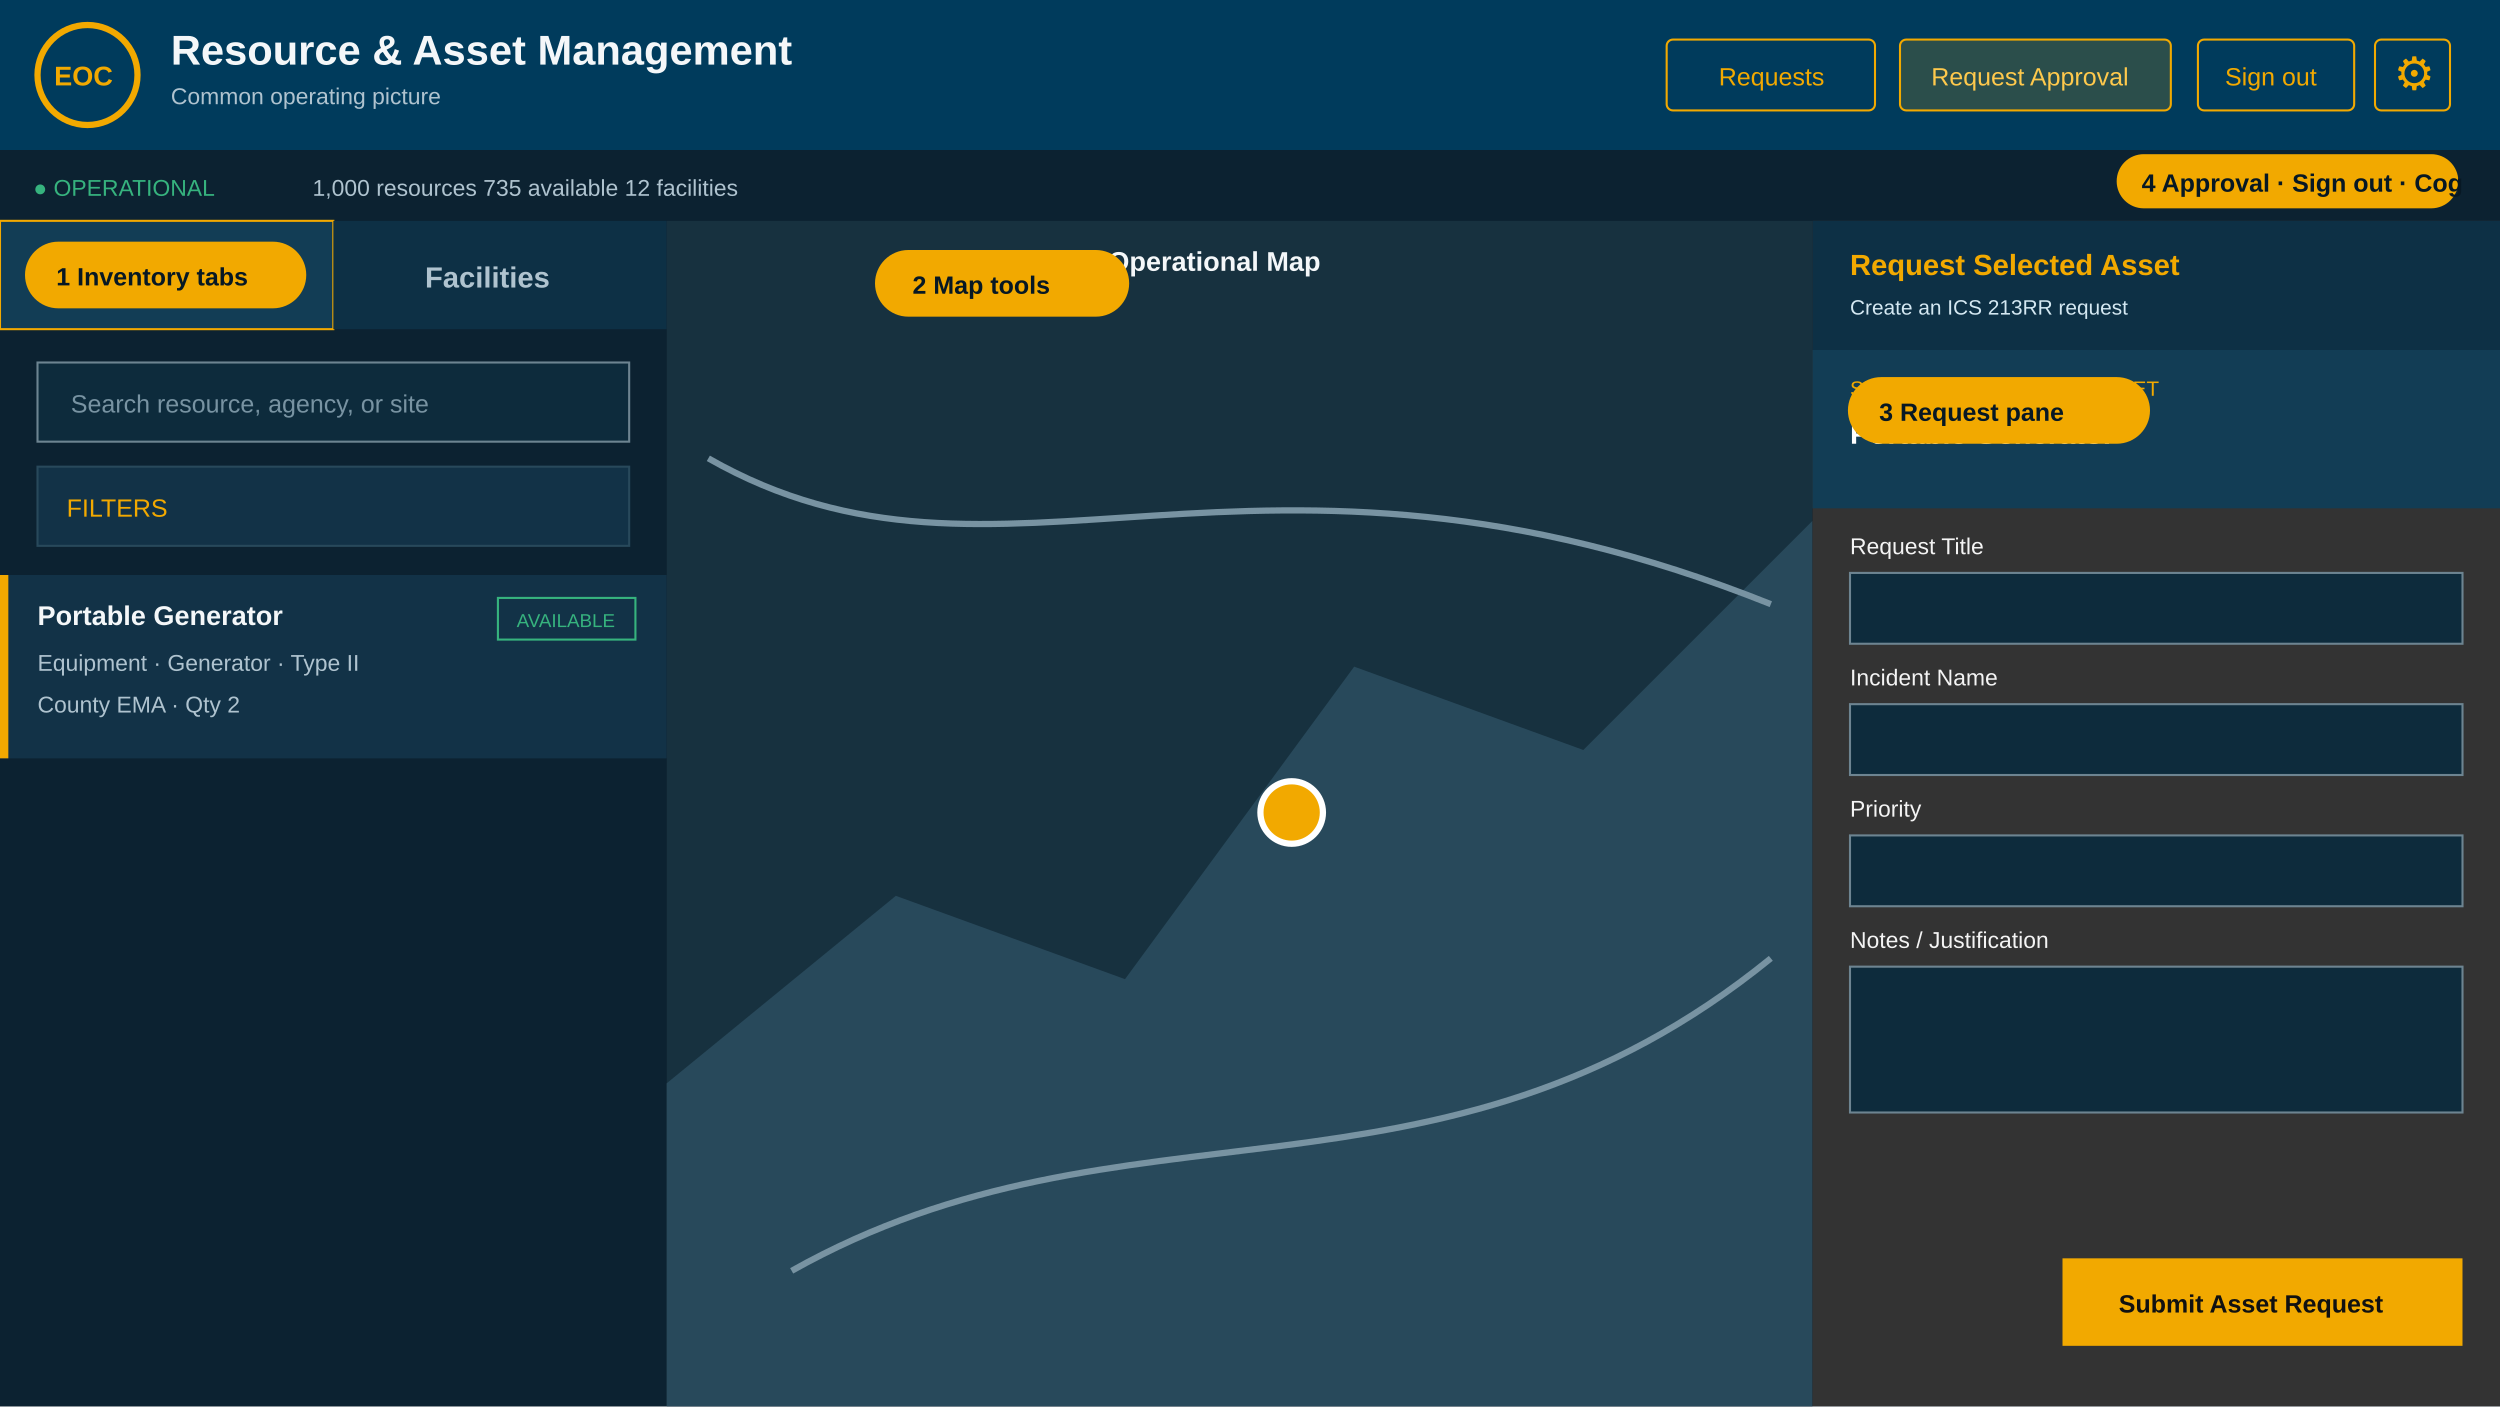
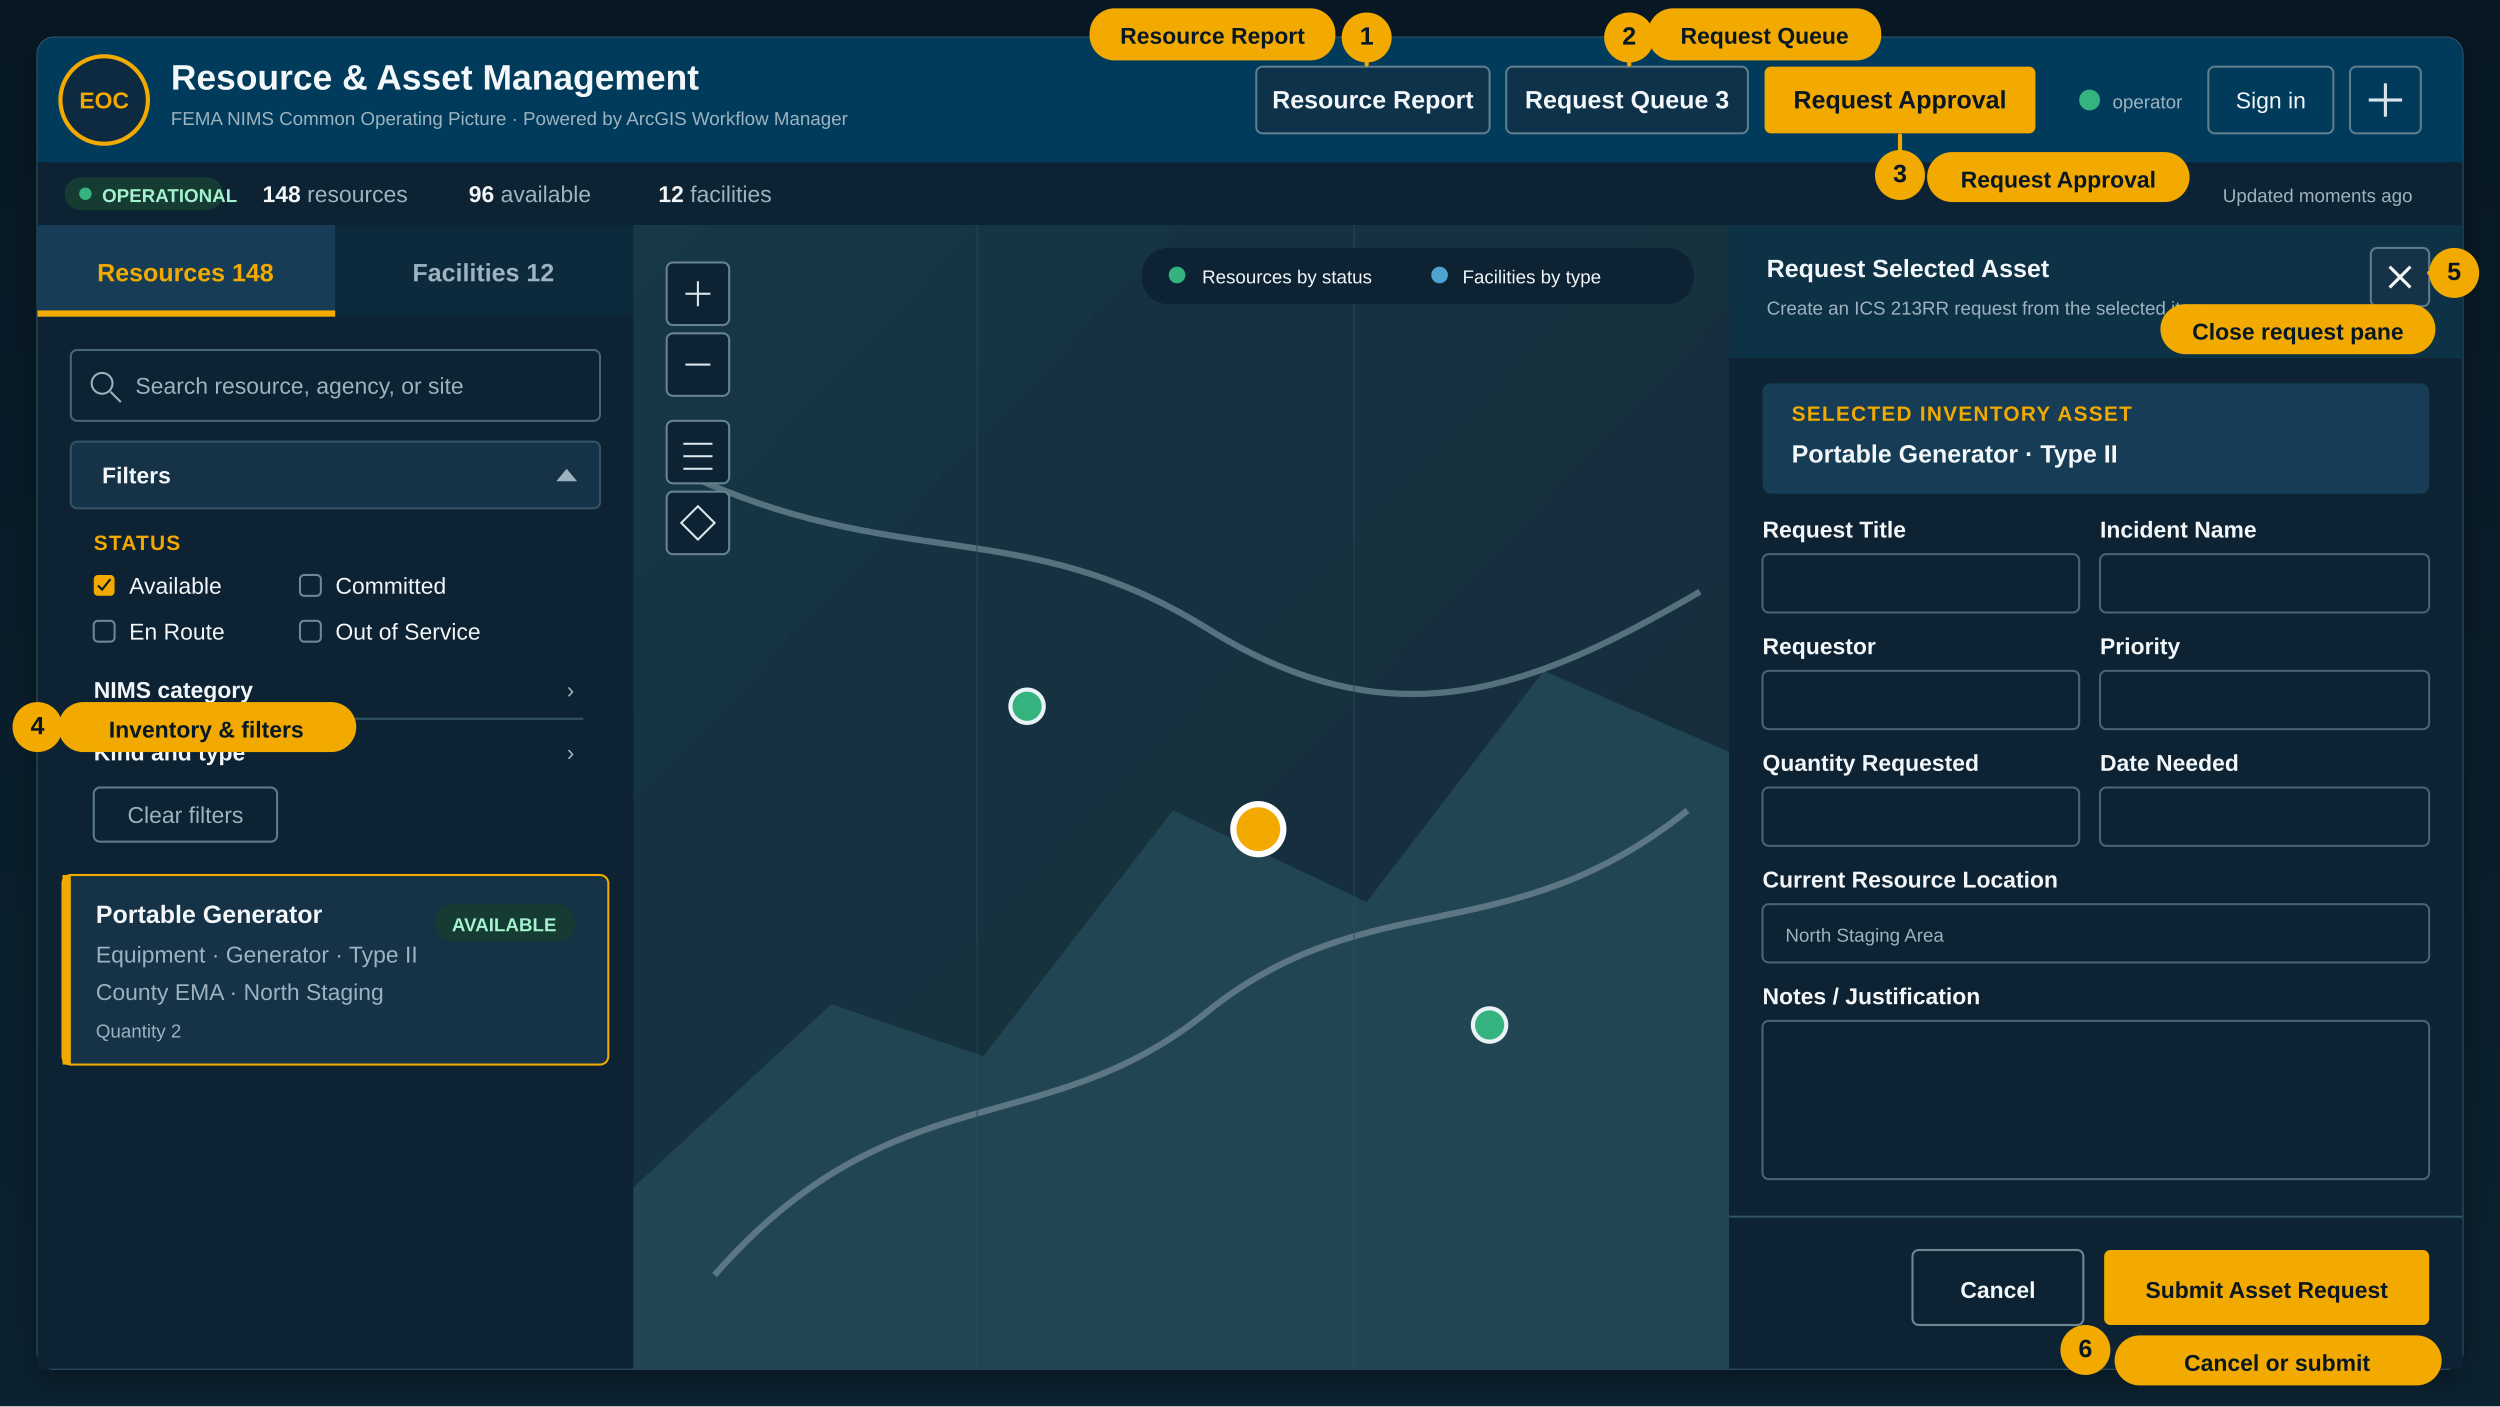
- <svg xmlns="http://www.w3.org/2000/svg" width="1200" height="675" viewBox="0 0 1200 675" role="img" aria-labelledby="t d">
-   <rect width="1200" height="675" fill="#071824" />
-   <rect width="1200" height="72" fill="#003b5c" />
-   <circle cx="42" cy="36" r="24" fill="none" stroke="#f2a900" stroke-width="3" />
-   <text x="26" y="41" fill="#f2a900" font-family="Arial" font-weight="700" font-size="13">EOC</text>
-   <text x="82" y="31" fill="#f4f7f9" font-family="Arial" font-weight="700" font-size="20">Resource &amp; Asset Management</text>
-   <text x="82" y="50" fill="#afc3cf" font-family="Arial" font-size="11">Common operating picture</text>
-   <rect x="800" y="19" width="100" height="34" rx="3" fill="none" stroke="#f2a900" />
-   <text x="825" y="41" fill="#f2a900" font-family="Arial" font-size="12">Requests</text>
-   <rect x="912" y="19" width="130" height="34" rx="3" fill="#f2a900" fill-opacity=".18" stroke="#f2a900" />
-   <text x="927" y="41" fill="#ffc94c" font-family="Arial" font-size="12">Request Approval</text>
-   <rect x="1055" y="19" width="75" height="34" rx="3" fill="none" stroke="#f2a900" />
-   <text x="1068" y="41" fill="#f2a900" font-family="Arial" font-size="12">Sign out</text>
-   <rect x="1140" y="19" width="36" height="34" rx="3" fill="none" stroke="#f2a900" />
-   <text x="1149" y="43" fill="#f2a900" font-family="Arial" font-size="22">⚙</text>
-   <rect y="72" width="1200" height="34" fill="#0c2231" />
-   <text x="16" y="94" fill="#36b37e" font-family="Arial" font-size="11">● OPERATIONAL</text>
-   <text x="150" y="94" fill="#afc3cf" font-family="Arial" font-size="11">1,000 resources   735 available   12 facilities</text>
-   <rect y="106" width="320" height="569" fill="#0c2231" />
-   <rect x="0" y="106" width="160" height="52" fill="#123d55" stroke="#f2a900" stroke-width="0 0 3 0" />
-   <rect x="160" y="106" width="160" height="52" fill="#0d3045" />
-   <text x="44" y="138" fill="#f2a900" font-family="Arial" font-weight="700" font-size="14">Resources</text>
-   <text x="204" y="138" fill="#afc3cf" font-family="Arial" font-weight="700" font-size="14">Facilities</text>
-   <rect x="18" y="174" width="284" height="38" fill="#0d2b3c" stroke="#6d8491" />
-   <text x="34" y="198" fill="#7893a2" font-family="Arial" font-size="12">Search resource, agency, or site</text>
-   <rect x="18" y="224" width="284" height="38" fill="#123247" stroke="#28495b" />
-   <text x="32" y="248" fill="#f2a900" font-family="Arial" font-size="12">FILTERS</text>
-   <g font-family="Arial">
-     <rect x="0" y="276" width="320" height="88" fill="#123247" />
-     <rect x="0" y="276" width="4" height="88" fill="#f2a900" />
-     <text x="18" y="300" fill="#f4f7f9" font-weight="700" font-size="13">Portable Generator</text>
-     <text x="18" y="322" fill="#afc3cf" font-size="11">Equipment · Generator · Type II</text>
-     <text x="18" y="342" fill="#afc3cf" font-size="11">County EMA · Qty 2</text>
-     <rect x="239" y="287" width="66" height="20" fill="none" stroke="#36b37e" />
-     <text x="248" y="301" fill="#36b37e" font-size="9">AVAILABLE</text>
+ <svg xmlns="http://www.w3.org/2000/svg" width="1200" height="675" viewBox="0 0 1200 675" role="img" aria-labelledby="title desc">
+   <defs>
+     <linearGradient id="bg" x2="0" y2="1">
+       <stop stop-color="#071824" />
+       <stop offset="1" stop-color="#0b2230" />
+     </linearGradient>
+     <linearGradient id="map" x2="1" y2="1">
+       <stop stop-color="#173746" />
+       <stop offset="1" stop-color="#102936" />
+     </linearGradient>
+     <filter id="shadow" x="-20%" y="-20%" width="140%" height="140%">
+       <feDropShadow dx="0" dy="5" stdDeviation="7" flood-color="#000" flood-opacity=".34" />
+     </filter>
+     <style>
+       text{font-family:Arial,Helvetica,sans-serif}.ui{fill:#f4f7f9}.muted{fill:#9eb3bf}.tiny{font-size:9px}.small{font-size:11px}.label{font-size:10px;font-weight:700;letter-spacing:.6px}.body{font-size:12px}.strong{font-weight:700}.line{stroke:#315366;stroke-width:1}.field{fill:#0a2130;stroke:#486477}.call{fill:#f2a900}.callText{fill:#071824;font-size:11px;font-weight:700}.leader{fill:none;stroke:#f2a900;stroke-width:2;stroke-linecap:round;stroke-linejoin:round}.num{fill:#071824;font-size:12px;font-weight:700;text-anchor:middle;dominant-baseline:middle}
+     </style>
+   </defs>
+   <rect width="1200" height="675" fill="url(#bg)" />
+   <g filter="url(#shadow)">
+     <rect x="18" y="18" width="1164" height="639" rx="8" fill="#081b27" stroke="#315366" />
+     <rect x="18" y="18" width="1164" height="60" rx="8" fill="#003b5c" />
+     <rect x="18" y="70" width="1164" height="8" fill="#003b5c" />
+     <circle cx="50" cy="48" r="21" fill="#082b40" stroke="#f2a900" stroke-width="2" />
+     <text x="50" y="52" text-anchor="middle" fill="#f2a900" font-size="11" font-weight="700">EOC</text>
+     <text x="82" y="43" class="ui strong" font-size="17">Resource &amp; Asset Management</text>
+     <text x="82" y="60" class="muted tiny">FEMA NIMS Common Operating Picture · Powered by ArcGIS Workflow Manager</text>
+     <g class="body strong">
+       <rect x="603" y="32" width="112" height="32" rx="3" fill="#0a3048" stroke="#5e7b8b" />
+       <text x="659" y="52" text-anchor="middle" class="ui">Resource Report</text>
+       <rect x="723" y="32" width="116" height="32" rx="3" fill="#0a3048" stroke="#5e7b8b" />
+       <text x="781" y="52" text-anchor="middle" class="ui">Request Queue  3</text>
+       <rect x="847" y="32" width="130" height="32" rx="3" fill="#f2a900" />
+       <text x="912" y="52" text-anchor="middle" fill="#071824">Request Approval</text>
+     </g>
+     <circle cx="1003" cy="48" r="5" fill="#36b37e" />
+     <text x="1014" y="52" class="muted tiny">operator</text>
+     <rect x="1060" y="32" width="60" height="32" rx="3" fill="none" stroke="#5e7b8b" />
+     <text x="1090" y="52" text-anchor="middle" class="ui small">Sign in</text>
+     <rect x="1128" y="32" width="34" height="32" rx="3" fill="none" stroke="#5e7b8b" />
+     <path d="M1145 40v16M1137 48h16" stroke="#d9e4ea" stroke-width="1.5" />
+     <rect x="18" y="78" width="1164" height="30" fill="#0c2231" />
+     <rect x="31" y="85" width="76" height="16" rx="8" fill="#123b31" />
+     <circle cx="41" cy="93" r="3" fill="#36b37e" />
+     <text x="49" y="97" fill="#a5f2d1" class="tiny strong">OPERATIONAL</text>
+     <text x="126" y="97" class="muted small">
+       <tspan class="ui strong">148</tspan> resources</text>
+     <text x="225" y="97" class="muted small">
+       <tspan class="ui strong">96</tspan> available</text>
+     <text x="316" y="97" class="muted small">
+       <tspan class="ui strong">12</tspan> facilities</text>
+     <text x="1158" y="97" text-anchor="end" class="muted tiny">Updated moments ago</text>
+     <rect x="18" y="108" width="286" height="549" fill="#0c2231" />
+     <rect x="18" y="108" width="143" height="44" fill="#123d55" />
+     <rect x="18" y="149" width="143" height="3" fill="#f2a900" />
+     <rect x="161" y="108" width="143" height="44" fill="#0d2b3c" />
+     <text x="89" y="135" text-anchor="middle" fill="#f2a900" class="body strong">Resources  148</text>
+     <text x="232" y="135" text-anchor="middle" class="muted body strong">Facilities  12</text>
+     <rect x="34" y="168" width="254" height="34" rx="3" class="field" />
+     <circle cx="49" cy="184" r="5" fill="none" stroke="#9eb3bf" />
+     <path d="M53 188l5 5" stroke="#9eb3bf" />
+     <text x="65" y="189" class="muted small">Search resource, agency, or site</text>
+     <rect x="34" y="212" width="254" height="32" rx="3" fill="#123247" stroke="#315366" />
+     <text x="49" y="232" class="ui small strong">Filters</text>
+     <path d="M272 225l-5 6h10z" fill="#9eb3bf" />
+     <text x="45" y="264" fill="#f2a900" class="label">STATUS</text>
+     <g class="small ui">
+       <rect x="45" y="276" width="10" height="10" rx="2" fill="#f2a900" />
+       <path d="M47 281l2 2 4-5" fill="none" stroke="#071824" />
+       <text x="62" y="285">Available</text>
+       <rect x="144" y="276" width="10" height="10" rx="2" fill="#0a2130" stroke="#6c8796" />
+       <text x="161" y="285">Committed</text>
+       <rect x="45" y="298" width="10" height="10" rx="2" fill="#0a2130" stroke="#6c8796" />
+       <text x="62" y="307">En Route</text>
+       <rect x="144" y="298" width="10" height="10" rx="2" fill="#0a2130" stroke="#6c8796" />
+       <text x="161" y="307">Out of Service</text>
+     </g>
+     <g class="small">
+       <text x="45" y="335" class="ui strong">NIMS category</text>
+       <text x="272" y="335" class="muted">›</text>
+       <line x1="42" y1="345" x2="280" y2="345" class="line" />
+       <text x="45" y="365" class="ui strong">Kind and type</text>
+       <text x="272" y="365" class="muted">›</text>
+       <rect x="45" y="378" width="88" height="26" rx="3" fill="none" stroke="#5e7b8b" />
+       <text x="89" y="395" text-anchor="middle" class="muted">Clear filters</text>
+     </g>
+     <g>
+       <rect x="30" y="420" width="262" height="91" rx="4" fill="#123247" stroke="#f2a900" />
+       <rect x="30" y="420" width="4" height="91" fill="#f2a900" />
+       <text x="46" y="443" class="ui body strong">Portable Generator</text>
+       <text x="46" y="462" class="muted small">Equipment · Generator · Type II</text>
+       <text x="46" y="480" class="muted small">County EMA · North Staging</text>
+       <rect x="209" y="434" width="67" height="18" rx="9" fill="#123b31" />
+       <text x="242" y="447" text-anchor="middle" fill="#a5f2d1" class="tiny strong">AVAILABLE</text>
+       <text x="46" y="498" class="muted tiny">Quantity 2</text>
+     </g>
+     <rect x="304" y="108" width="526" height="549" fill="url(#map)" />
+     <path d="M304 570l95-88 73 25 91-118 93 44 85-111 89 39v296H304z" fill="#244553" />
+     <path d="M326 226c105 50 164 20 254 76s157 28 236-18M343 612c86-98 158-63 236-126s145-28 231-97" fill="none" stroke="#6d8794" stroke-width="3" opacity=".75" />
+     <path d="M469 108v549M650 108v549" stroke="#294a59" opacity=".45" />
+     <g fill="#36b37e" stroke="#e9f2f6" stroke-width="2">
+       <circle cx="493" cy="339" r="8" />
+       <circle cx="715" cy="492" r="8" />
+     </g>
+     <circle cx="604" cy="398" r="12" fill="#f2a900" stroke="#fff" stroke-width="3" />
+     <g fill="#092130" stroke="#678290">
+       <rect x="320" y="126" width="30" height="30" rx="3" />
+       <rect x="320" y="160" width="30" height="30" rx="3" />
+       <rect x="320" y="202" width="30" height="30" rx="3" />
+       <rect x="320" y="236" width="30" height="30" rx="3" />
+     </g>
+     <path d="M329 141h12M335 135v12M329 175h12" stroke="#dce7ec" />
+     <path d="M328 213h14M328 219h14M328 225h14M327 251l8-8 8 8-8 8z" fill="none" stroke="#dce7ec" />
+     <rect x="548" y="119" width="265" height="27" rx="13" fill="#092130" fill-opacity=".9" />
+     <circle cx="565" cy="132" r="4" fill="#36b37e" />
+     <text x="577" y="136" class="ui tiny">Resources by status</text>
+     <circle cx="691" cy="132" r="4" fill="#4fa3d1" />
+     <text x="702" y="136" class="ui tiny">Facilities by type</text>
+     <rect x="830" y="108" width="352" height="549" fill="#0c2231" />
+     <rect x="830" y="108" width="352" height="64" fill="#0d3045" />
+     <text x="848" y="133" class="ui body strong">Request Selected Asset</text>
+     <text x="848" y="151" class="muted tiny">Create an ICS 213RR request from the selected item</text>
+     <rect x="1138" y="119" width="28" height="28" rx="3" fill="#123247" stroke="#5e7b8b" />
+     <path d="M1147 128l10 10m0-10l-10 10" stroke="#f4f7f9" stroke-width="1.5" />
+     <rect x="846" y="184" width="320" height="53" rx="4" fill="#123d55" />
+     <text x="860" y="202" fill="#f2a900" class="label">SELECTED INVENTORY ASSET</text>
+     <text x="860" y="222" class="ui body strong">Portable Generator · Type II</text>
+     <g class="small">
+       <text x="846" y="258" class="ui strong">Request Title</text>
+       <rect x="846" y="266" width="152" height="28" rx="3" class="field" />
+       <text x="1008" y="258" class="ui strong">Incident Name</text>
+       <rect x="1008" y="266" width="158" height="28" rx="3" class="field" />
+       <text x="846" y="314" class="ui strong">Requestor</text>
+       <rect x="846" y="322" width="152" height="28" rx="3" class="field" />
+       <text x="1008" y="314" class="ui strong">Priority</text>
+       <rect x="1008" y="322" width="158" height="28" rx="3" class="field" />
+       <text x="846" y="370" class="ui strong">Quantity Requested</text>
+       <rect x="846" y="378" width="152" height="28" rx="3" class="field" />
+       <text x="1008" y="370" class="ui strong">Date Needed</text>
+       <rect x="1008" y="378" width="158" height="28" rx="3" class="field" />
+       <text x="846" y="426" class="ui strong">Current Resource Location</text>
+       <rect x="846" y="434" width="320" height="28" rx="3" class="field" />
+       <text x="857" y="452" class="muted tiny">North Staging Area</text>
+       <text x="846" y="482" class="ui strong">Notes / Justification</text>
+       <rect x="846" y="490" width="320" height="76" rx="3" class="field" />
+     </g>
+     <line x1="830" y1="584" x2="1182" y2="584" class="line" />
+     <rect x="918" y="600" width="82" height="36" rx="3" fill="none" stroke="#6c8796" />
+     <text x="959" y="623" text-anchor="middle" class="ui small strong">Cancel</text>
+     <rect x="1010" y="600" width="156" height="36" rx="3" fill="#f2a900" />
+     <text x="1088" y="623" text-anchor="middle" fill="#071824" class="small strong">Submit Asset Request</text>
  </g>
-   <rect x="320" y="106" width="550" height="569" fill="#17313f" />
-   <path d="M320 520 L430 430 540 470 650 320 760 360 870 250V675H320Z" fill="#28495b" />
-   <path d="M340 220C480 300 600 190 850 290M380 610C540 520 690 590 850 460" fill="none" stroke="#7893a2" stroke-width="3" />
-   <circle cx="620" cy="390" r="15" fill="#f2a900" stroke="#fff" stroke-width="3" />
-   <text x="532" y="130" fill="#f4f7f9" font-family="Arial" font-weight="700" font-size="13">Operational Map</text>
-   <rect x="870" y="106" width="330" height="569" fill="#333" />
-   <rect x="870" y="106" width="330" height="62" fill="#0d3045" />
-   <text x="888" y="132" fill="#f2a900" font-family="Arial" font-weight="700" font-size="14">Request Selected Asset</text>
-   <text x="888" y="151" fill="#d4e8f2" font-family="Arial" font-size="10">Create an ICS 213RR request</text>
-   <rect x="870" y="168" width="330" height="76" fill="#123d55" />
-   <text x="888" y="190" fill="#f2a900" font-family="Arial" font-size="10">SELECTED INVENTORY ASSET</text>
-   <text x="888" y="213" fill="#fff" font-family="Arial" font-weight="700" font-size="14">Portable Generator</text>
-   <g fill="#0d2b3c" stroke="#6d8491">
-     <rect x="888" y="275" width="294" height="34" />
-     <rect x="888" y="338" width="294" height="34" />
-     <rect x="888" y="401" width="294" height="34" />
-     <rect x="888" y="464" width="294" height="70" />
-   </g>
-   <g fill="#f4f4f4" font-family="Arial" font-size="11">
-     <text x="888" y="266">Request Title</text>
-     <text x="888" y="329">Incident Name</text>
-     <text x="888" y="392">Priority</text>
-     <text x="888" y="455">Notes / Justification</text>
-   </g>
-   <rect x="990" y="604" width="192" height="42" fill="#f2a900" />
-   <text x="1017" y="630" fill="#111" font-family="Arial" font-weight="700" font-size="12">Submit Asset Request</text>
-   <g font-family="Arial" font-weight="700" font-size="12">
-     <rect x="12" y="116" width="135" height="32" rx="16" fill="#f2a900" />
-     <text x="27" y="137" fill="#071824">1  Inventory tabs</text>
-     <rect x="420" y="120" width="122" height="32" rx="16" fill="#f2a900" />
-     <text x="438" y="141" fill="#071824">2  Map tools</text>
-     <rect x="887" y="181" width="145" height="32" rx="16" fill="#f2a900" />
-     <text x="902" y="202" fill="#071824">3  Request pane</text>
-     <rect x="1016" y="74" width="164" height="26" rx="13" fill="#f2a900" />
-     <text x="1028" y="92" fill="#071824">4  Approval · Sign out · Cog</text>
+   <g>
+     <path d="M656 23V31" class="leader" />
+     <circle cx="656" cy="18" r="12" class="call" />
+     <text x="656" y="18" class="num">1</text>
+     <rect x="523" y="4" width="118" height="25" rx="12" class="call" />
+     <text x="582" y="21" text-anchor="middle" class="callText">Resource Report</text>
+     <path d="M782 23V31" class="leader" />
+     <circle cx="782" cy="18" r="12" class="call" />
+     <text x="782" y="18" class="num">2</text>
+     <rect x="791" y="4" width="112" height="25" rx="12" class="call" />
+     <text x="847" y="21" text-anchor="middle" class="callText">Request Queue</text>
+     <path d="M912 74v-9" class="leader" />
+     <circle cx="912" cy="84" r="12" class="call" />
+     <text x="912" y="84" class="num">3</text>
+     <rect x="925" y="73" width="126" height="24" rx="12" class="call" />
+     <text x="988" y="90" text-anchor="middle" class="callText">Request Approval</text>
+     <path d="M18 349H8" class="leader" />
+     <circle cx="18" cy="349" r="12" class="call" />
+     <text x="18" y="349" class="num">4</text>
+     <rect x="28" y="337" width="143" height="24" rx="12" class="call" />
+     <text x="99" y="354" text-anchor="middle" class="callText">Inventory &amp; filters</text>
+     <path d="M1174 131h-8" class="leader" />
+     <circle cx="1178" cy="131" r="12" class="call" />
+     <text x="1178" y="131" class="num">5</text>
+     <rect x="1037" y="146" width="132" height="24" rx="12" class="call" />
+     <text x="1103" y="163" text-anchor="middle" class="callText">Close request pane</text>
+     <path d="M1001 648v-11" class="leader" />
+     <circle cx="1001" cy="648" r="12" class="call" />
+     <text x="1001" y="648" class="num">6</text>
+     <rect x="1015" y="641" width="157" height="24" rx="12" class="call" />
+     <text x="1093" y="658" text-anchor="middle" class="callText">Cancel or submit</text>
  </g>
</svg>
